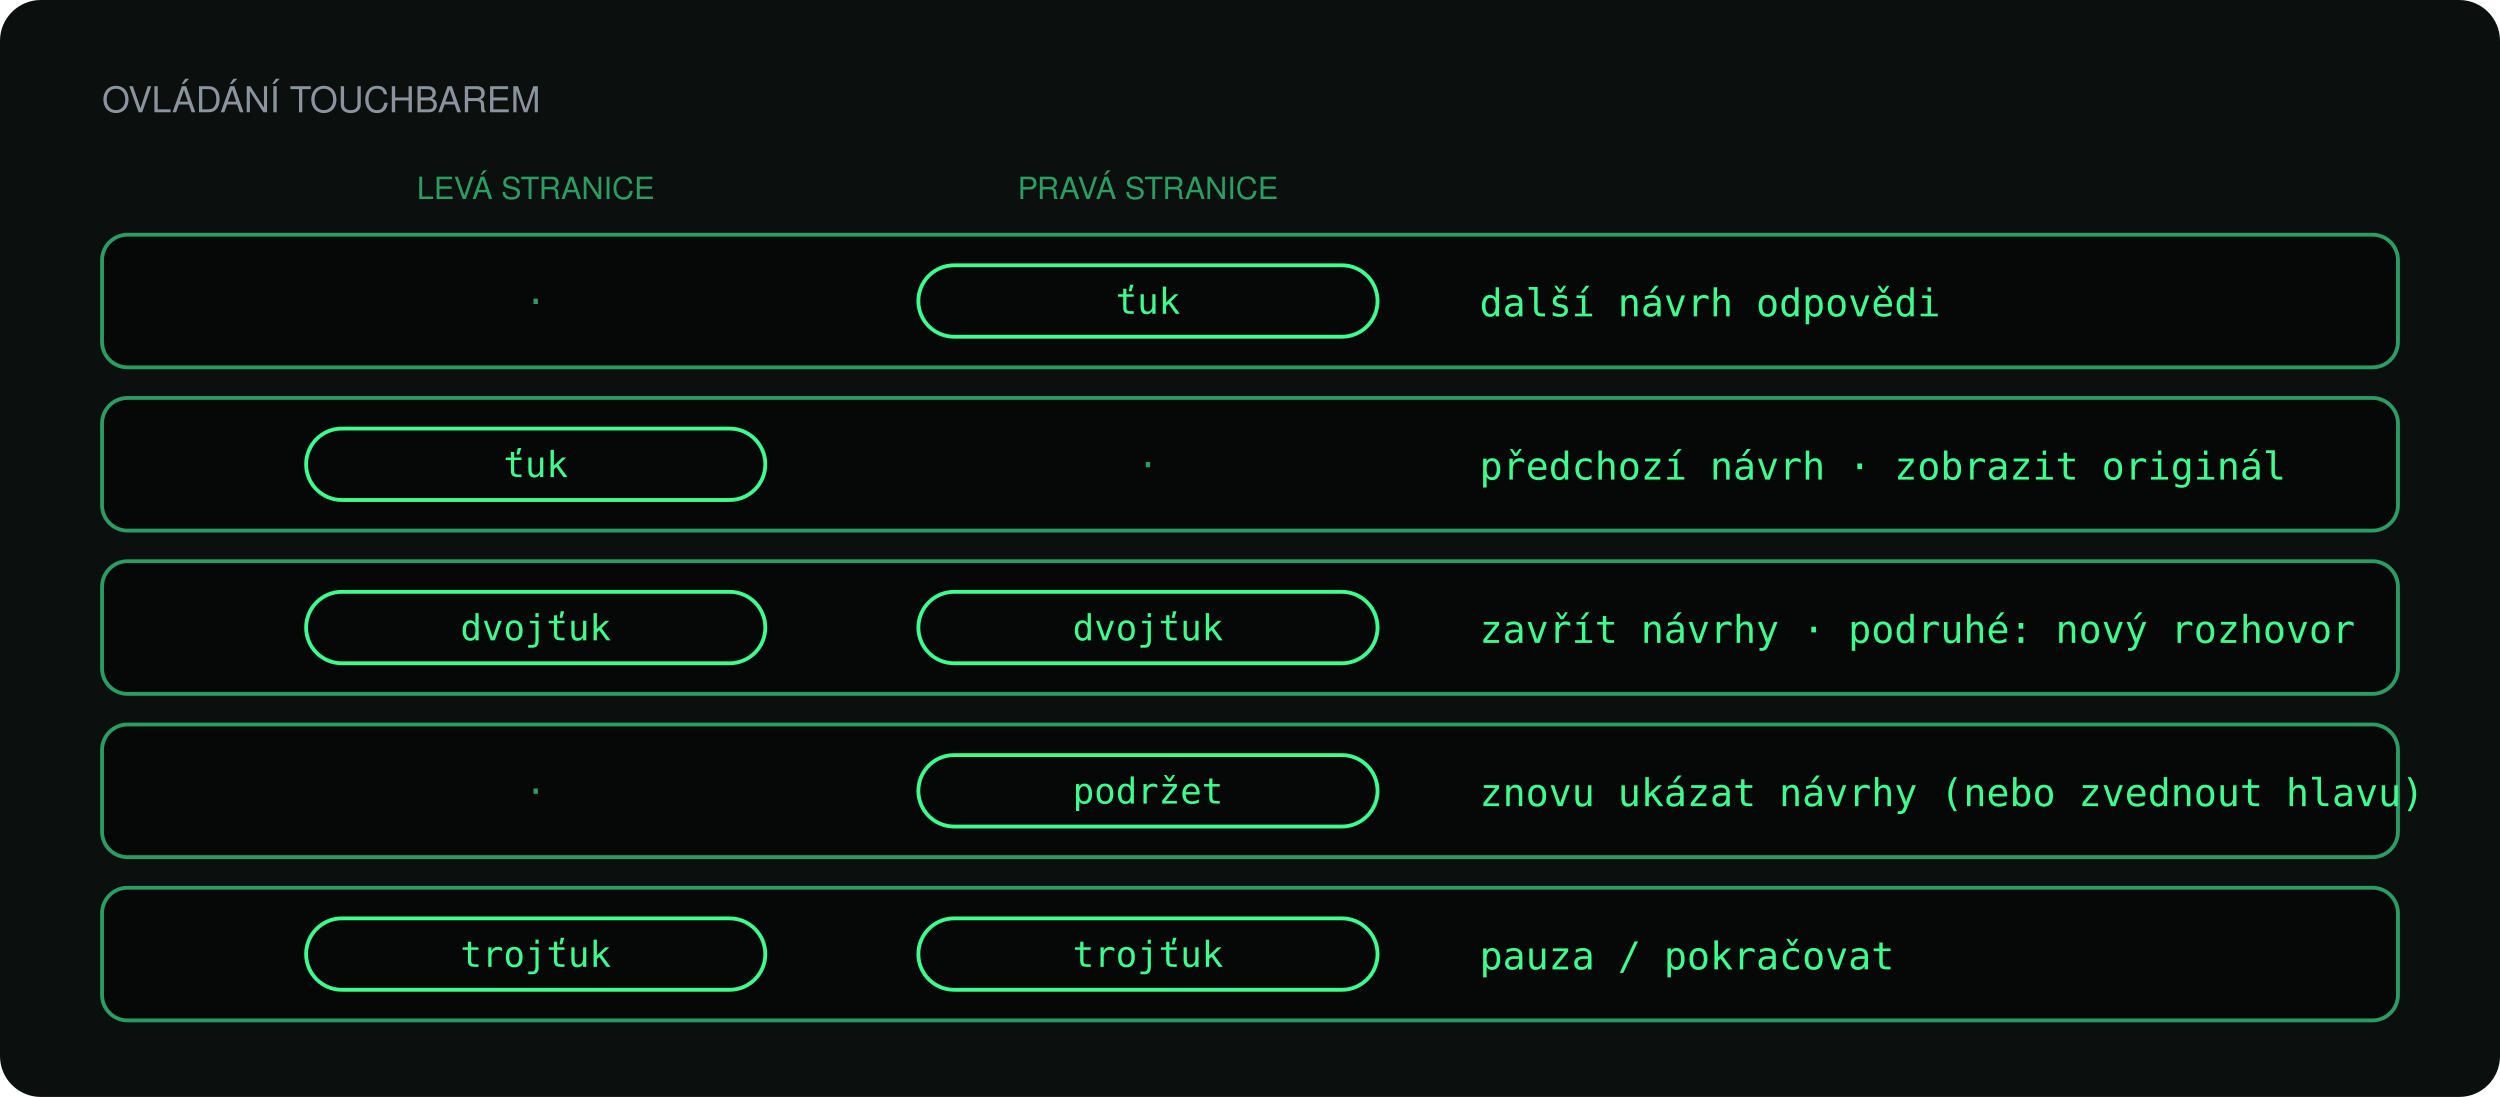
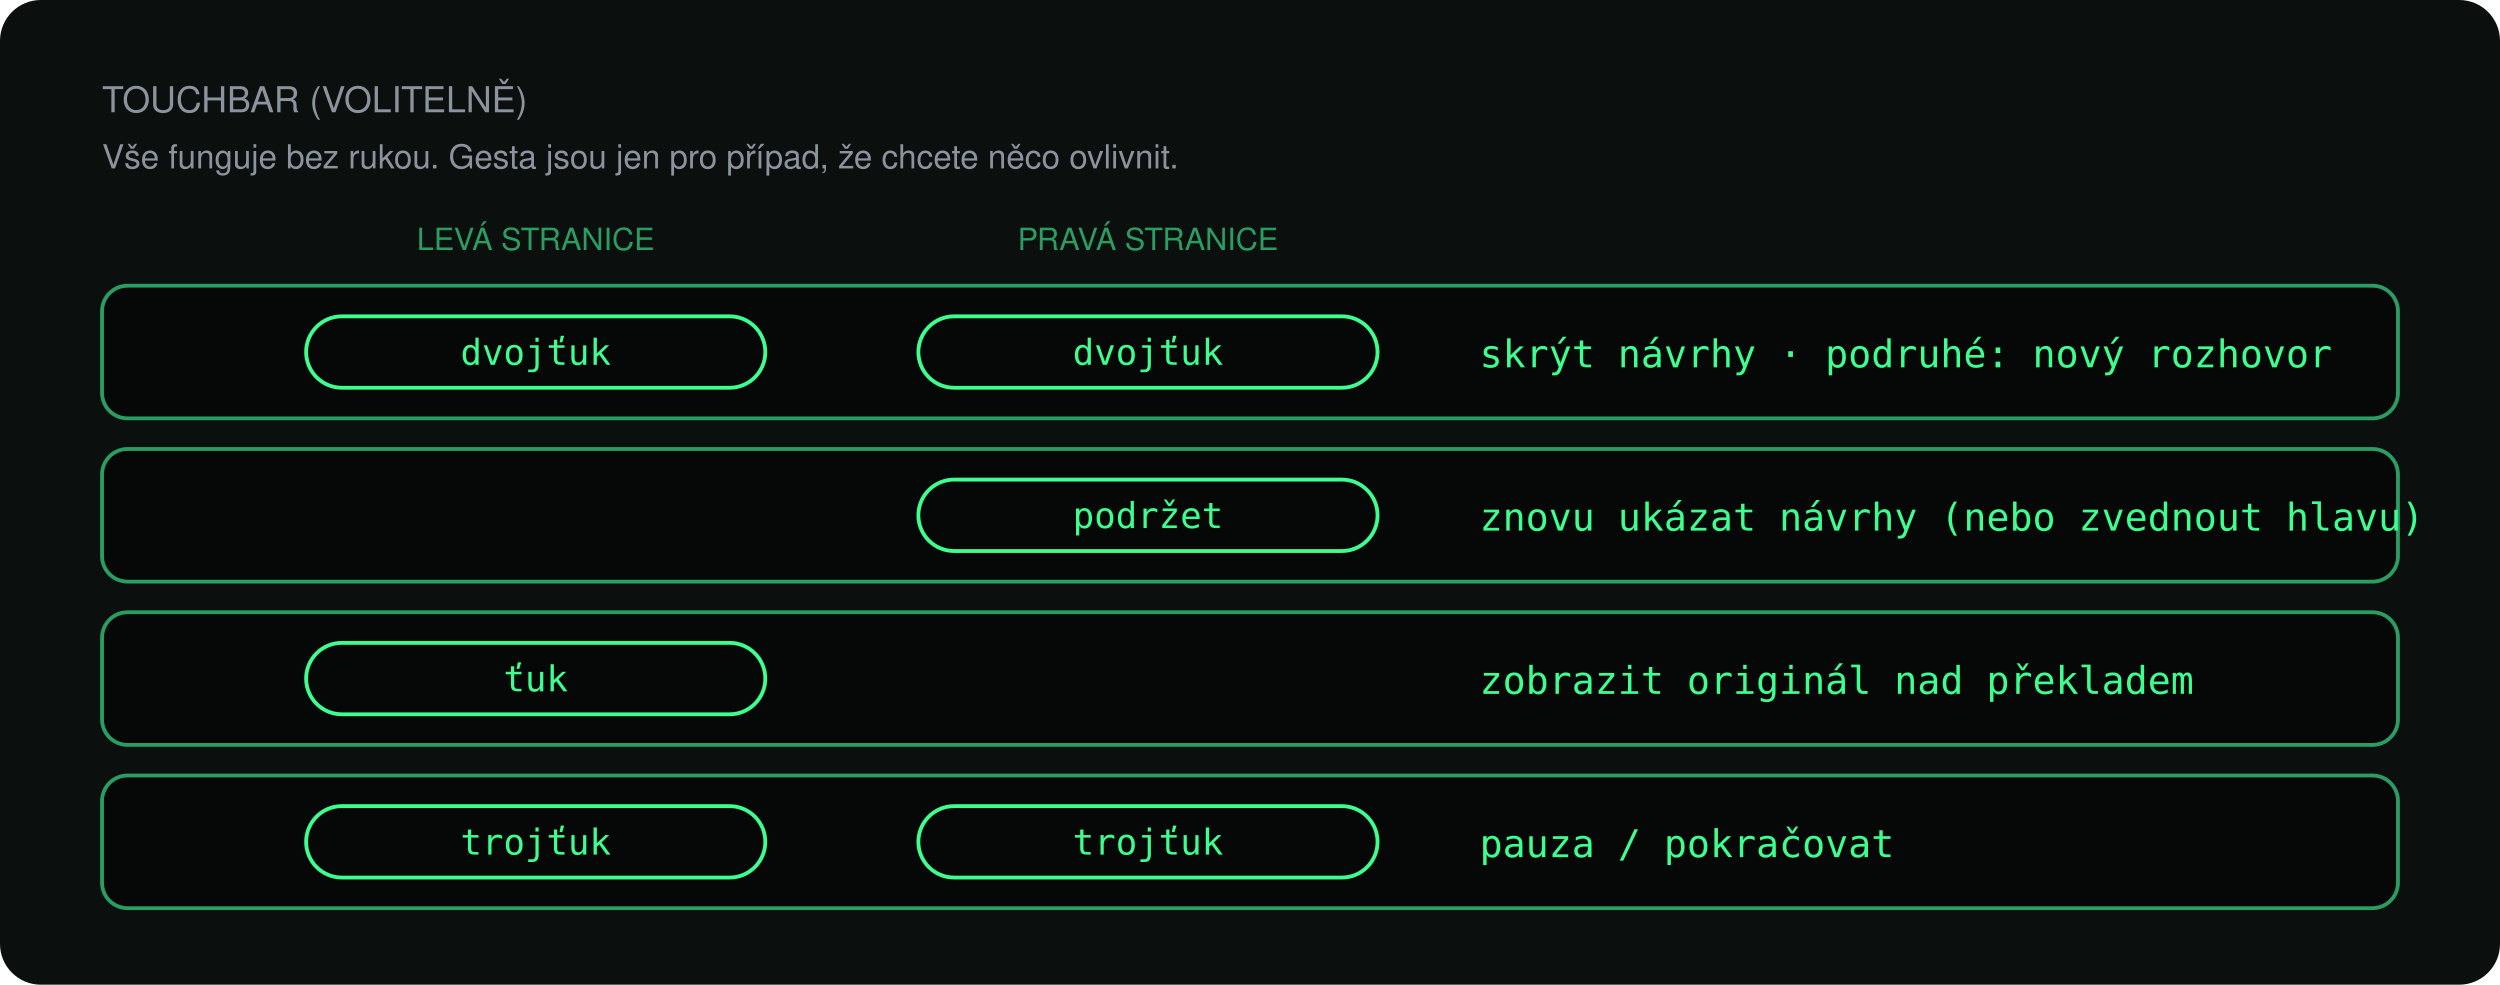
- <svg xmlns="http://www.w3.org/2000/svg" width="980" height="430" viewBox="0 0 980 430" font-family="ui-monospace,SFMono-Regular,Menlo,Consolas,monospace">
-   <rect width="980" height="430" rx="16" fill="#0b0f0d" />
-   <text x="40" y="44" fill="#8b949e" font-size="14" text-anchor="start" font-family="-apple-system,Segoe UI,Helvetica,Arial,sans-serif">OVLÁDÁNÍ TOUCHBAREM</text>
-   <text x="210" y="78" fill="#2a9d63" font-size="12" text-anchor="middle" font-family="-apple-system,Segoe UI,Helvetica,Arial,sans-serif">LEVÁ STRANICE</text>
-   <text x="450" y="78" fill="#2a9d63" font-size="12" text-anchor="middle" font-family="-apple-system,Segoe UI,Helvetica,Arial,sans-serif">PRAVÁ STRANICE</text>
-   <rect x="40" y="92" width="900" height="52" rx="10" fill="#050806" stroke="#2a9d63" stroke-width="1.5" />
-   <text x="210" y="123" fill="#2a9d63" font-size="14" text-anchor="middle">·</text>
-   <rect x="360" y="104" width="180" height="28" rx="14" fill="none" stroke="#3cff8f" stroke-width="1.5" />
-   <text x="450" y="123" fill="#3cff8f" font-size="14" text-anchor="middle">ťuk</text>
-   <text x="580" y="124" fill="#3cff8f" font-size="15">další návrh odpovědi</text>
-   <rect x="40" y="156" width="900" height="52" rx="10" fill="#050806" stroke="#2a9d63" stroke-width="1.5" />
-   <rect x="120" y="168" width="180" height="28" rx="14" fill="none" stroke="#3cff8f" stroke-width="1.5" />
-   <text x="210" y="187" fill="#3cff8f" font-size="14" text-anchor="middle">ťuk</text>
-   <text x="450" y="187" fill="#2a9d63" font-size="14" text-anchor="middle">·</text>
-   <text x="580" y="188" fill="#3cff8f" font-size="15">předchozí návrh · zobrazit originál</text>
-   <rect x="40" y="220" width="900" height="52" rx="10" fill="#050806" stroke="#2a9d63" stroke-width="1.5" />
-   <rect x="120" y="232" width="180" height="28" rx="14" fill="none" stroke="#3cff8f" stroke-width="1.5" />
-   <text x="210" y="251" fill="#3cff8f" font-size="14" text-anchor="middle">dvojťuk</text>
-   <rect x="360" y="232" width="180" height="28" rx="14" fill="none" stroke="#3cff8f" stroke-width="1.5" />
-   <text x="450" y="251" fill="#3cff8f" font-size="14" text-anchor="middle">dvojťuk</text>
-   <text x="580" y="252" fill="#3cff8f" font-size="15">zavřít návrhy · podruhé: nový rozhovor</text>
-   <rect x="40" y="284" width="900" height="52" rx="10" fill="#050806" stroke="#2a9d63" stroke-width="1.5" />
-   <text x="210" y="315" fill="#2a9d63" font-size="14" text-anchor="middle">·</text>
-   <rect x="360" y="296" width="180" height="28" rx="14" fill="none" stroke="#3cff8f" stroke-width="1.5" />
-   <text x="450" y="315" fill="#3cff8f" font-size="14" text-anchor="middle">podržet</text>
-   <text x="580" y="316" fill="#3cff8f" font-size="15">znovu ukázat návrhy (nebo zvednout hlavu)</text>
-   <rect x="40" y="348" width="900" height="52" rx="10" fill="#050806" stroke="#2a9d63" stroke-width="1.5" />
-   <rect x="120" y="360" width="180" height="28" rx="14" fill="none" stroke="#3cff8f" stroke-width="1.5" />
-   <text x="210" y="379" fill="#3cff8f" font-size="14" text-anchor="middle">trojťuk</text>
-   <rect x="360" y="360" width="180" height="28" rx="14" fill="none" stroke="#3cff8f" stroke-width="1.5" />
-   <text x="450" y="379" fill="#3cff8f" font-size="14" text-anchor="middle">trojťuk</text>
-   <text x="580" y="380" fill="#3cff8f" font-size="15">pauza / pokračovat</text>
+ <svg xmlns="http://www.w3.org/2000/svg" width="980" height="386" viewBox="0 0 980 386" font-family="ui-monospace,SFMono-Regular,Menlo,Consolas,monospace">
+   <rect width="980" height="386" rx="16" fill="#0b0f0d" />
+   <text x="40" y="44" fill="#8b949e" font-size="14" text-anchor="start" font-family="-apple-system,Segoe UI,Helvetica,Arial,sans-serif">TOUCHBAR (VOLITELNĚ)</text>
+   <text x="40" y="66" fill="#8b949e" font-size="13" text-anchor="start" font-family="-apple-system,Segoe UI,Helvetica,Arial,sans-serif">Vše funguje bez rukou. Gesta jsou jen pro případ, že chcete něco ovlivnit.</text>
+   <text x="210" y="98" fill="#2a9d63" font-size="12" text-anchor="middle" font-family="-apple-system,Segoe UI,Helvetica,Arial,sans-serif">LEVÁ STRANICE</text>
+   <text x="450" y="98" fill="#2a9d63" font-size="12" text-anchor="middle" font-family="-apple-system,Segoe UI,Helvetica,Arial,sans-serif">PRAVÁ STRANICE</text>
+   <rect x="40" y="112" width="900" height="52" rx="10" fill="#050806" stroke="#2a9d63" stroke-width="1.5" />
+   <rect x="120" y="124" width="180" height="28" rx="14" fill="none" stroke="#3cff8f" stroke-width="1.5" />
+   <text x="210" y="143" fill="#3cff8f" font-size="14" text-anchor="middle">dvojťuk</text>
+   <rect x="360" y="124" width="180" height="28" rx="14" fill="none" stroke="#3cff8f" stroke-width="1.5" />
+   <text x="450" y="143" fill="#3cff8f" font-size="14" text-anchor="middle">dvojťuk</text>
+   <text x="580" y="144" fill="#3cff8f" font-size="15">skrýt návrhy · podruhé: nový rozhovor</text>
+   <rect x="40" y="176" width="900" height="52" rx="10" fill="#050806" stroke="#2a9d63" stroke-width="1.5" />
+   <rect x="360" y="188" width="180" height="28" rx="14" fill="none" stroke="#3cff8f" stroke-width="1.5" />
+   <text x="450" y="207" fill="#3cff8f" font-size="14" text-anchor="middle">podržet</text>
+   <text x="580" y="208" fill="#3cff8f" font-size="15">znovu ukázat návrhy (nebo zvednout hlavu)</text>
+   <rect x="40" y="240" width="900" height="52" rx="10" fill="#050806" stroke="#2a9d63" stroke-width="1.5" />
+   <rect x="120" y="252" width="180" height="28" rx="14" fill="none" stroke="#3cff8f" stroke-width="1.5" />
+   <text x="210" y="271" fill="#3cff8f" font-size="14" text-anchor="middle">ťuk</text>
+   <text x="580" y="272" fill="#3cff8f" font-size="15">zobrazit originál nad překladem</text>
+   <rect x="40" y="304" width="900" height="52" rx="10" fill="#050806" stroke="#2a9d63" stroke-width="1.5" />
+   <rect x="120" y="316" width="180" height="28" rx="14" fill="none" stroke="#3cff8f" stroke-width="1.5" />
+   <text x="210" y="335" fill="#3cff8f" font-size="14" text-anchor="middle">trojťuk</text>
+   <rect x="360" y="316" width="180" height="28" rx="14" fill="none" stroke="#3cff8f" stroke-width="1.5" />
+   <text x="450" y="335" fill="#3cff8f" font-size="14" text-anchor="middle">trojťuk</text>
+   <text x="580" y="336" fill="#3cff8f" font-size="15">pauza / pokračovat</text>
</svg>
